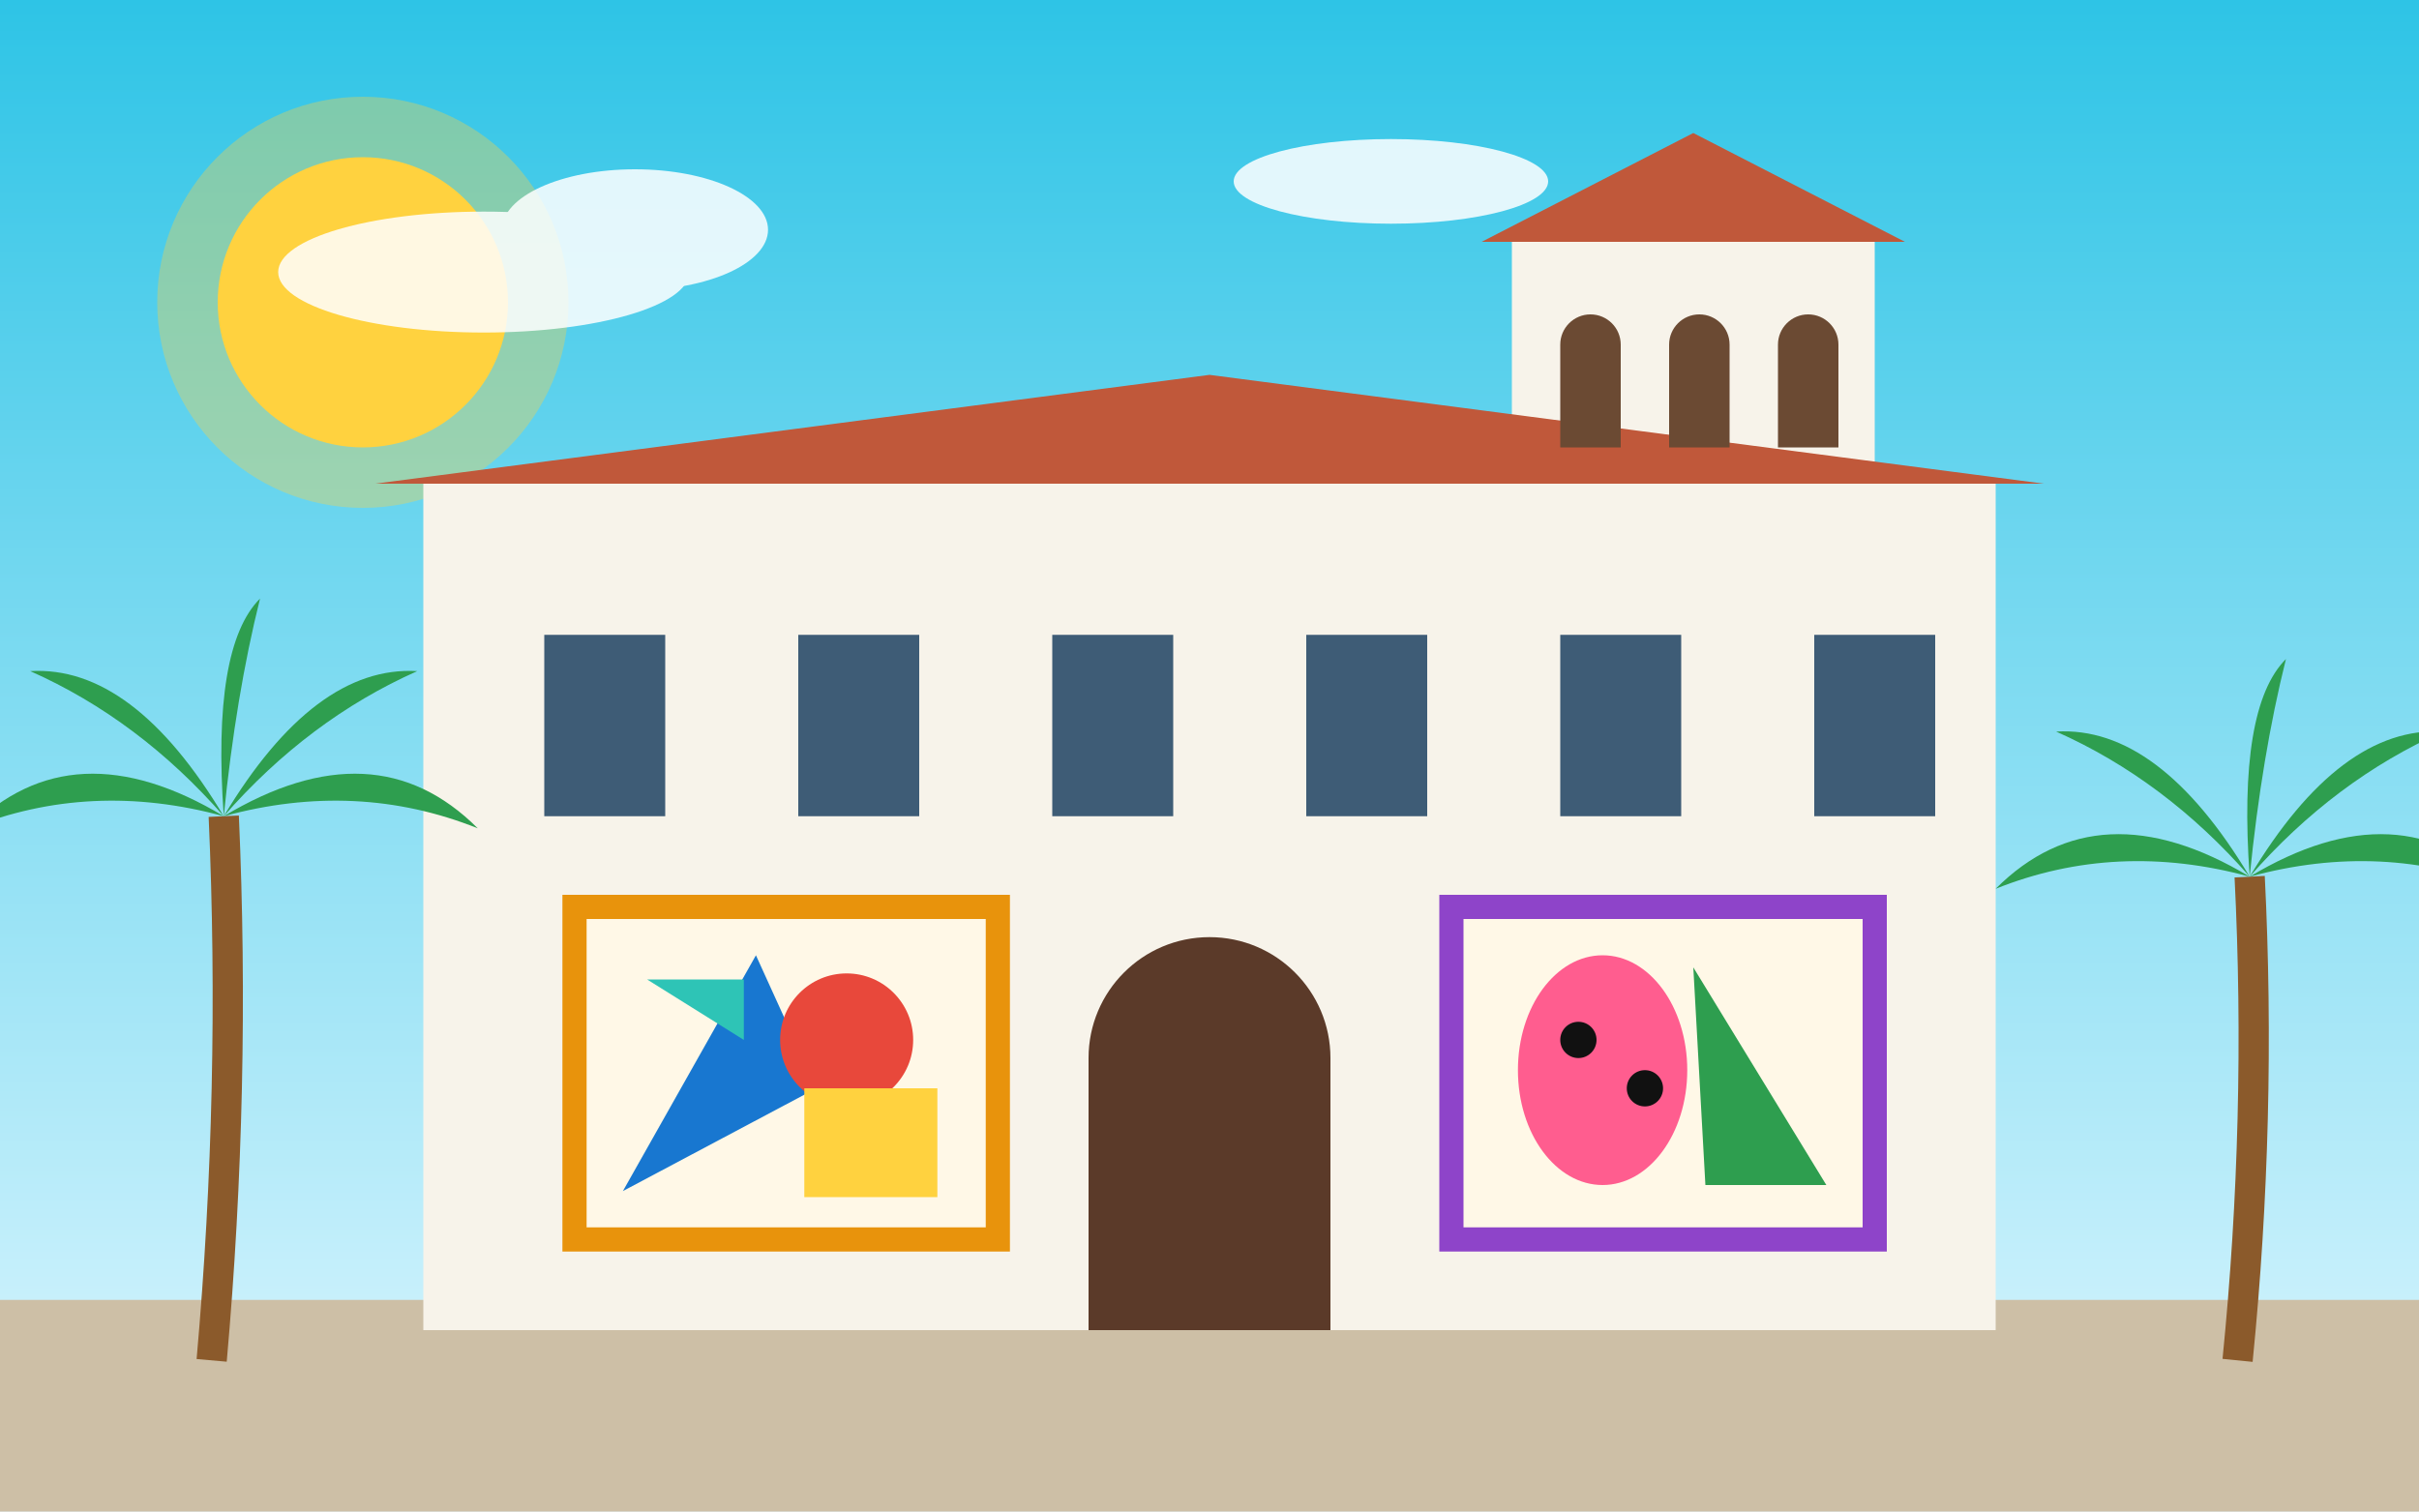
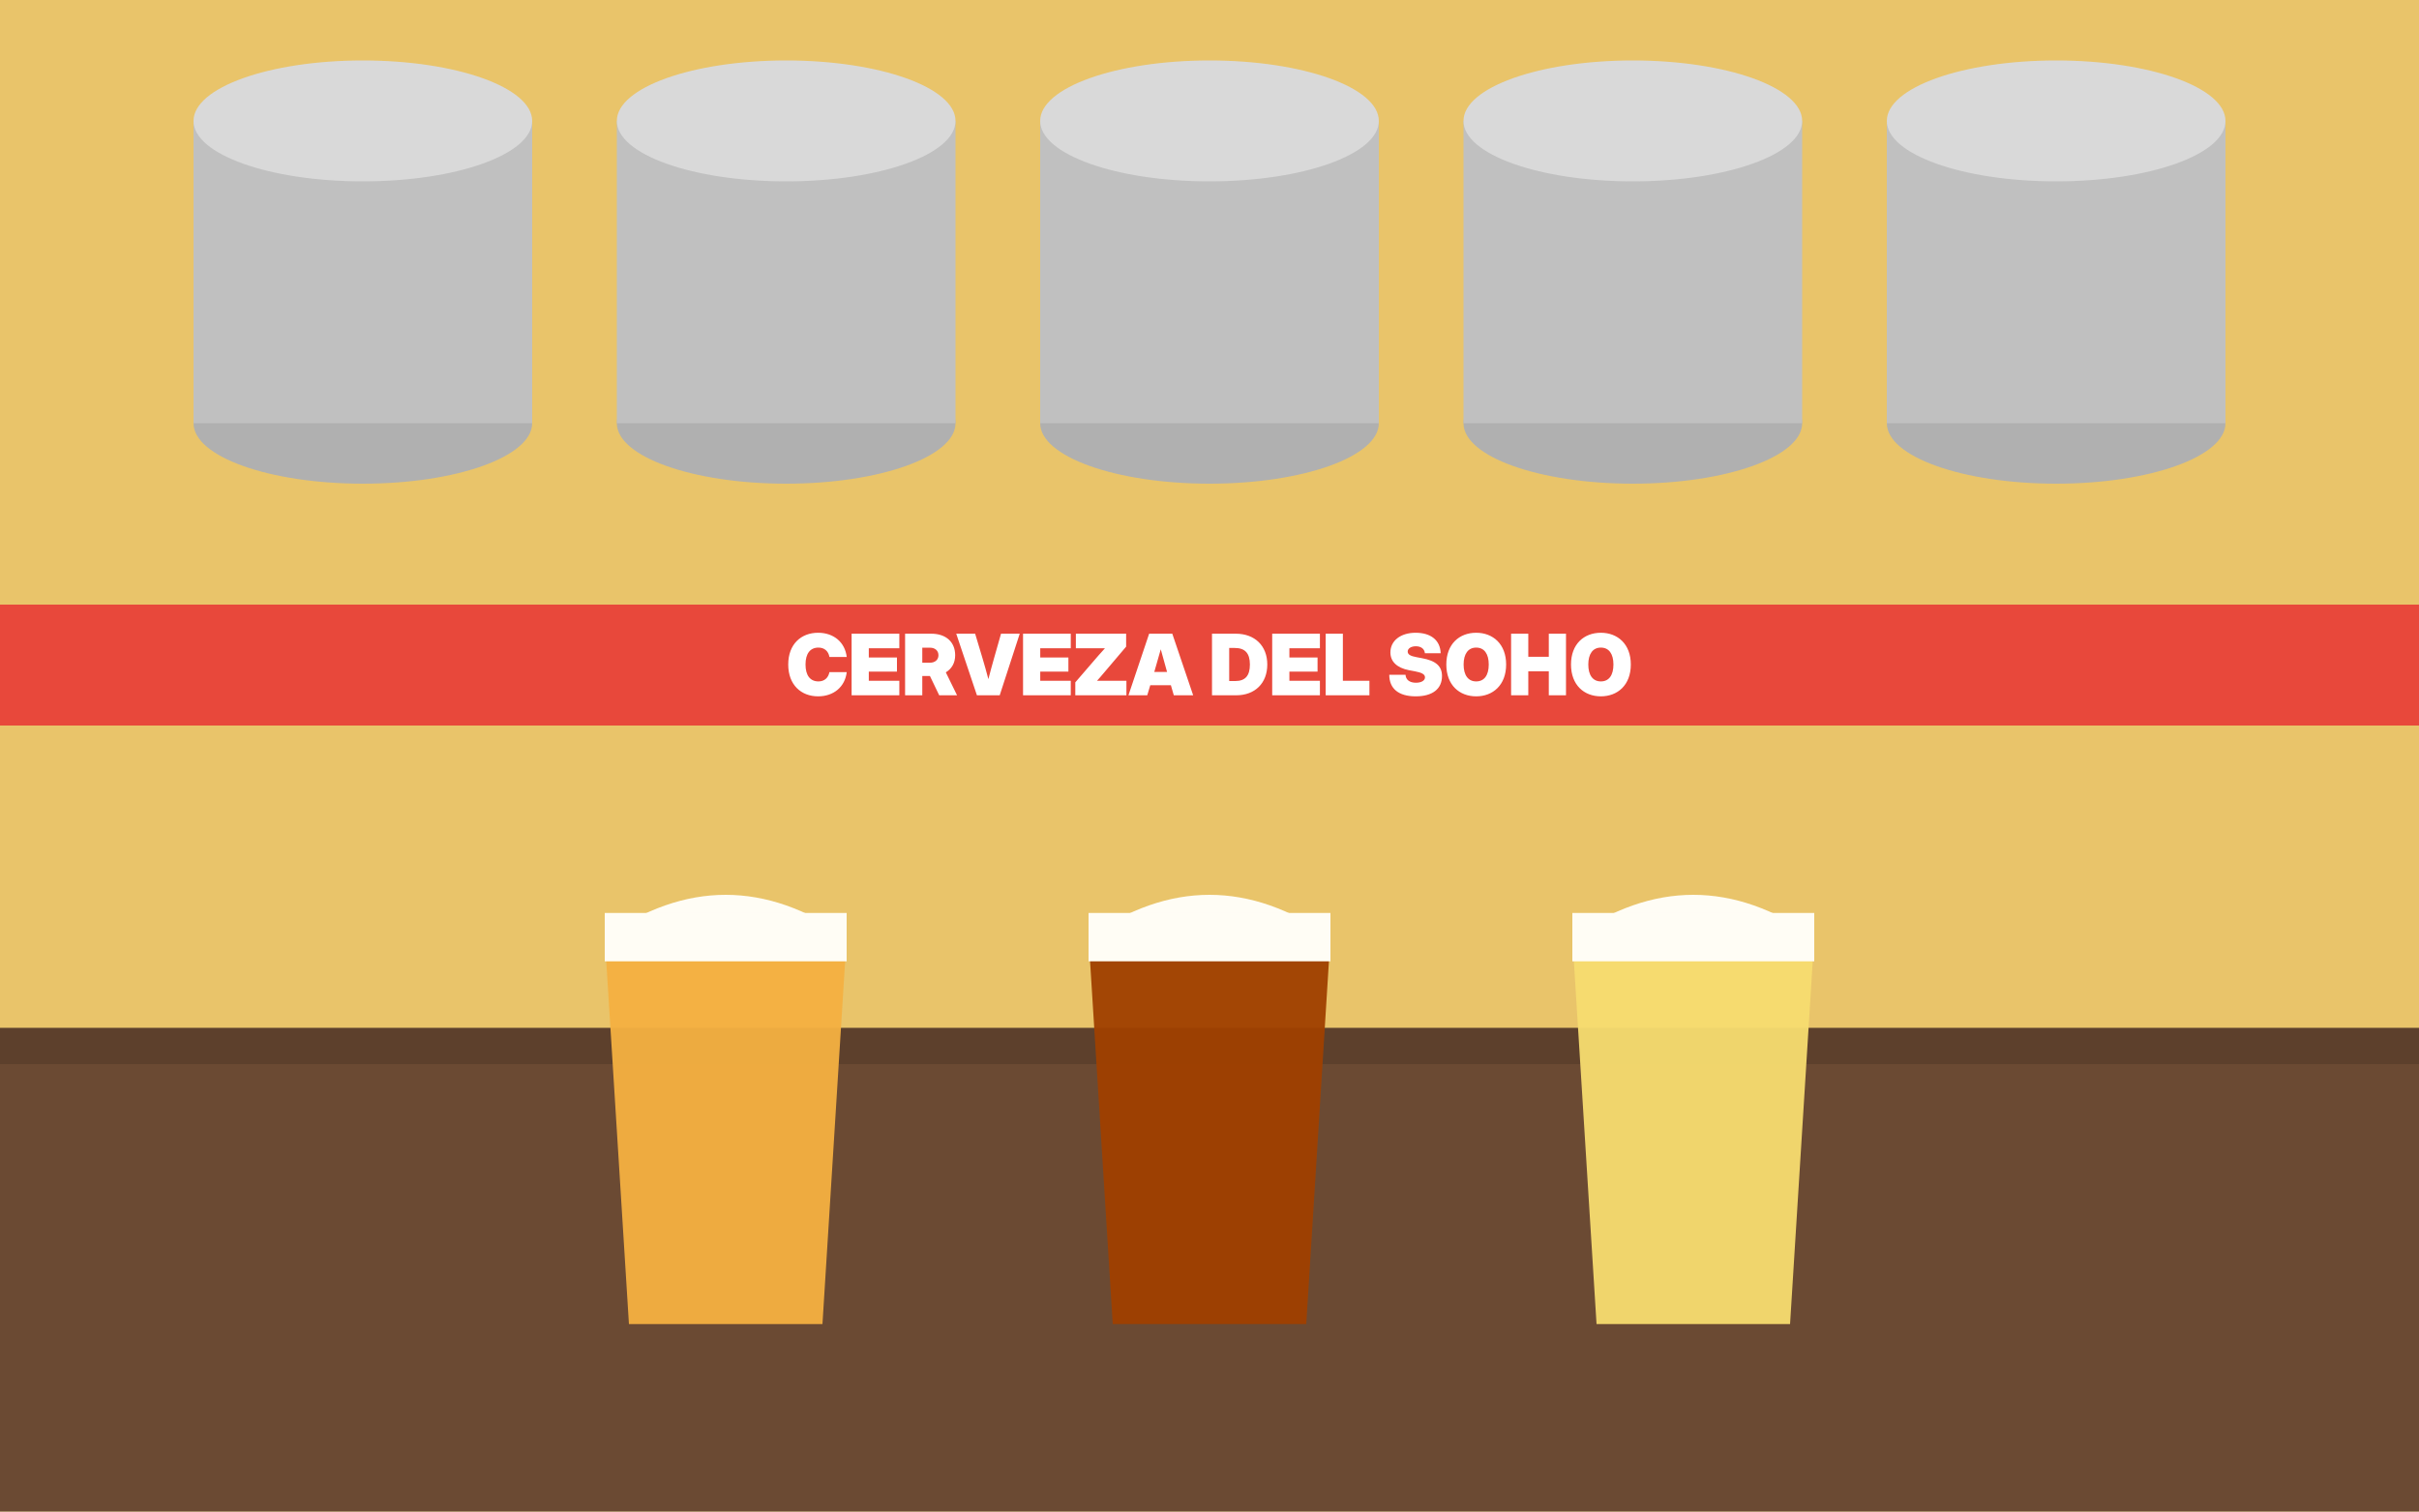
<svg xmlns="http://www.w3.org/2000/svg" viewBox="0 0 400 250" preserveAspectRatio="xMidYMid slice">
-   <defs>
-     <linearGradient id="sk28" x1="0" y1="0" x2="0" y2="1">
-       <stop offset="0" stop-color="#2EC4E6" />
-       <stop offset="1" stop-color="#E0F7FF" />
-     </linearGradient>
-   </defs>
-   <rect width="400" height="250" fill="url(#sk28)" />
-   <circle cx="60" cy="50" r="34" fill="#FFD23F" opacity=".35" />
-   <circle cx="60" cy="50" r="24" fill="#FFD23F" />
-   <g fill="#fff" opacity=".85">
-     <ellipse cx="80" cy="45" rx="34" ry="10" />
-     <ellipse cx="105" cy="38" rx="22" ry="10" />
-     <ellipse cx="230" cy="30" rx="26" ry="7" />
+   <rect width="400" height="250" fill="#FFF" />
+   <rect width="400" height="250" fill="#E9C46A" />
+   <g transform="translate(60,30)">
+     <ellipse cx="0" cy="40" rx="28" ry="10" fill="#B0B0B0" />
+     <rect x="-28" y="-10" width="56" height="50" fill="#C0C0C0" />
+     <ellipse cx="0" cy="-10" rx="28" ry="10" fill="#D9D9D9" />
  </g>
-   <rect x="0" y="215" width="400" height="35" fill="#CDBFA6" />
-   <rect x="70" y="80" width="260" height="140" fill="#F7F3EA" />
-   <rect x="250" y="40" width="60" height="45" fill="#F7F3EA" />
-   <path d="M245 40 L280 22 L315 40Z" fill="#C0583A" />
-   <path d="M62 80 L200 62 L338 80Z" fill="#C0583A" />
-   <path d="M258 74 V57.0 A5.0 5.0 0 0 1 268 57.0 V74Z" fill="#6B4A33" />
-   <path d="M276 74 V57.0 A5.0 5.0 0 0 1 286 57.0 V74Z" fill="#6B4A33" />
-   <path d="M294 74 V57.0 A5.0 5.0 0 0 1 304 57.0 V74Z" fill="#6B4A33" />
-   <rect x="90" y="105" width="20" height="30" fill="#3E5C76" />
-   <rect x="132" y="105" width="20" height="30" fill="#3E5C76" />
-   <rect x="174" y="105" width="20" height="30" fill="#3E5C76" />
-   <rect x="216" y="105" width="20" height="30" fill="#3E5C76" />
-   <rect x="258" y="105" width="20" height="30" fill="#3E5C76" />
-   <rect x="300" y="105" width="20" height="30" fill="#3E5C76" />
-   <path d="M180 220 V175.0 A20.0 20.0 0 0 1 220 175.0 V220Z" fill="#5B3A29" />
-   <g transform="translate(95,150)">
-     <rect width="70" height="55" fill="#FFF8E7" stroke="#E8930C" stroke-width="4" />
-     <path d="M8 47 L30 8 L40 30Z" fill="#1877D0" />
-     <circle cx="45" cy="22" r="11" fill="#E8483B" />
-     <rect x="38" y="30" width="22" height="18" fill="#FFD23F" />
-     <path d="M12 12 h16 v10z" fill="#2EC4B6" />
+   <g transform="translate(130,30)">
+     <ellipse cx="0" cy="40" rx="28" ry="10" fill="#B0B0B0" />
+     <rect x="-28" y="-10" width="56" height="50" fill="#C0C0C0" />
+     <ellipse cx="0" cy="-10" rx="28" ry="10" fill="#D9D9D9" />
  </g>
-   <g transform="translate(240,150)">
-     <rect width="70" height="55" fill="#FFF8E7" stroke="#8E44C9" stroke-width="4" />
-     <ellipse cx="25" cy="27" rx="14" ry="19" fill="#FF5D8F" />
-     <circle cx="21" cy="22" r="3" fill="#111" />
-     <circle cx="32" cy="30" r="3" fill="#111" />
-     <path d="M40 10 L62 46 L42 46Z" fill="#2E9E4F" />
+   <g transform="translate(200,30)">
+     <ellipse cx="0" cy="40" rx="28" ry="10" fill="#B0B0B0" />
+     <rect x="-28" y="-10" width="56" height="50" fill="#C0C0C0" />
+     <ellipse cx="0" cy="-10" rx="28" ry="10" fill="#D9D9D9" />
  </g>
-   <g transform="translate(35,225) scale(1.0)">
-     <path d="M0 0 Q4 -45.0 2 -90" stroke="#8B5A2B" stroke-width="5" fill="none" />
-     <g fill="#2E9E4F" transform="translate(2,-90)">
-       <path d="M0 0 Q-25 -15 -42 2 Q-22 -6 0 0Z" />
-       <path d="M0 0 Q25 -15 42 2 Q22 -6 0 0Z" />
-       <path d="M0 0 Q-15 -25 -32 -24 Q-14 -16 0 0Z" />
-       <path d="M0 0 Q15 -25 32 -24 Q14 -16 0 0Z" />
-       <path d="M0 0 Q-2 -28 6 -36 Q2 -20 0 0Z" />
-     </g>
+   <g transform="translate(270,30)">
+     <ellipse cx="0" cy="40" rx="28" ry="10" fill="#B0B0B0" />
+     <rect x="-28" y="-10" width="56" height="50" fill="#C0C0C0" />
+     <ellipse cx="0" cy="-10" rx="28" ry="10" fill="#D9D9D9" />
  </g>
-   <g transform="translate(370,225) scale(1.0)">
-     <path d="M0 0 Q4 -40.0 2 -80" stroke="#8B5A2B" stroke-width="5" fill="none" />
-     <g fill="#2E9E4F" transform="translate(2,-80)">
-       <path d="M0 0 Q-25 -15 -42 2 Q-22 -6 0 0Z" />
-       <path d="M0 0 Q25 -15 42 2 Q22 -6 0 0Z" />
-       <path d="M0 0 Q-15 -25 -32 -24 Q-14 -16 0 0Z" />
-       <path d="M0 0 Q15 -25 32 -24 Q14 -16 0 0Z" />
-       <path d="M0 0 Q-2 -28 6 -36 Q2 -20 0 0Z" />
-     </g>
+   <g transform="translate(340,30)">
+     <ellipse cx="0" cy="40" rx="28" ry="10" fill="#B0B0B0" />
+     <rect x="-28" y="-10" width="56" height="50" fill="#C0C0C0" />
+     <ellipse cx="0" cy="-10" rx="28" ry="10" fill="#D9D9D9" />
+   </g>
+   <rect x="0" y="100" width="400" height="20" fill="#E8483B" />
+   <text x="200" y="115" text-anchor="middle" font-family="Inter Display" font-weight="900" font-size="14" fill="#fff">CERVEZA DEL SOHO</text>
+   <rect x="0" y="170" width="400" height="80" fill="#6B4A33" />
+   <rect x="0" y="170" width="400" height="6" fill="#00000022" />
+   <g transform="translate(120,215)">
+     <path d="M-20 -60 h40 l-4 64 h-32z" fill="#F5B041" opacity=".95" />
+     <path d="M-20 -60 q20 -14 40 0z" fill="#FFFDF5" />
+     <rect x="-20" y="-64" width="40" height="8" fill="#FFFDF5" />
+   </g>
+   <g transform="translate(200,215)">
+     <path d="M-20 -60 h40 l-4 64 h-32z" fill="#A04000" opacity=".95" />
+     <path d="M-20 -60 q20 -14 40 0z" fill="#FFFDF5" />
+     <rect x="-20" y="-64" width="40" height="8" fill="#FFFDF5" />
+   </g>
+   <g transform="translate(280,215)">
+     <path d="M-20 -60 h40 l-4 64 h-32z" fill="#F7DC6F" opacity=".95" />
+     <path d="M-20 -60 q20 -14 40 0z" fill="#FFFDF5" />
+     <rect x="-20" y="-64" width="40" height="8" fill="#FFFDF5" />
  </g>
</svg>
